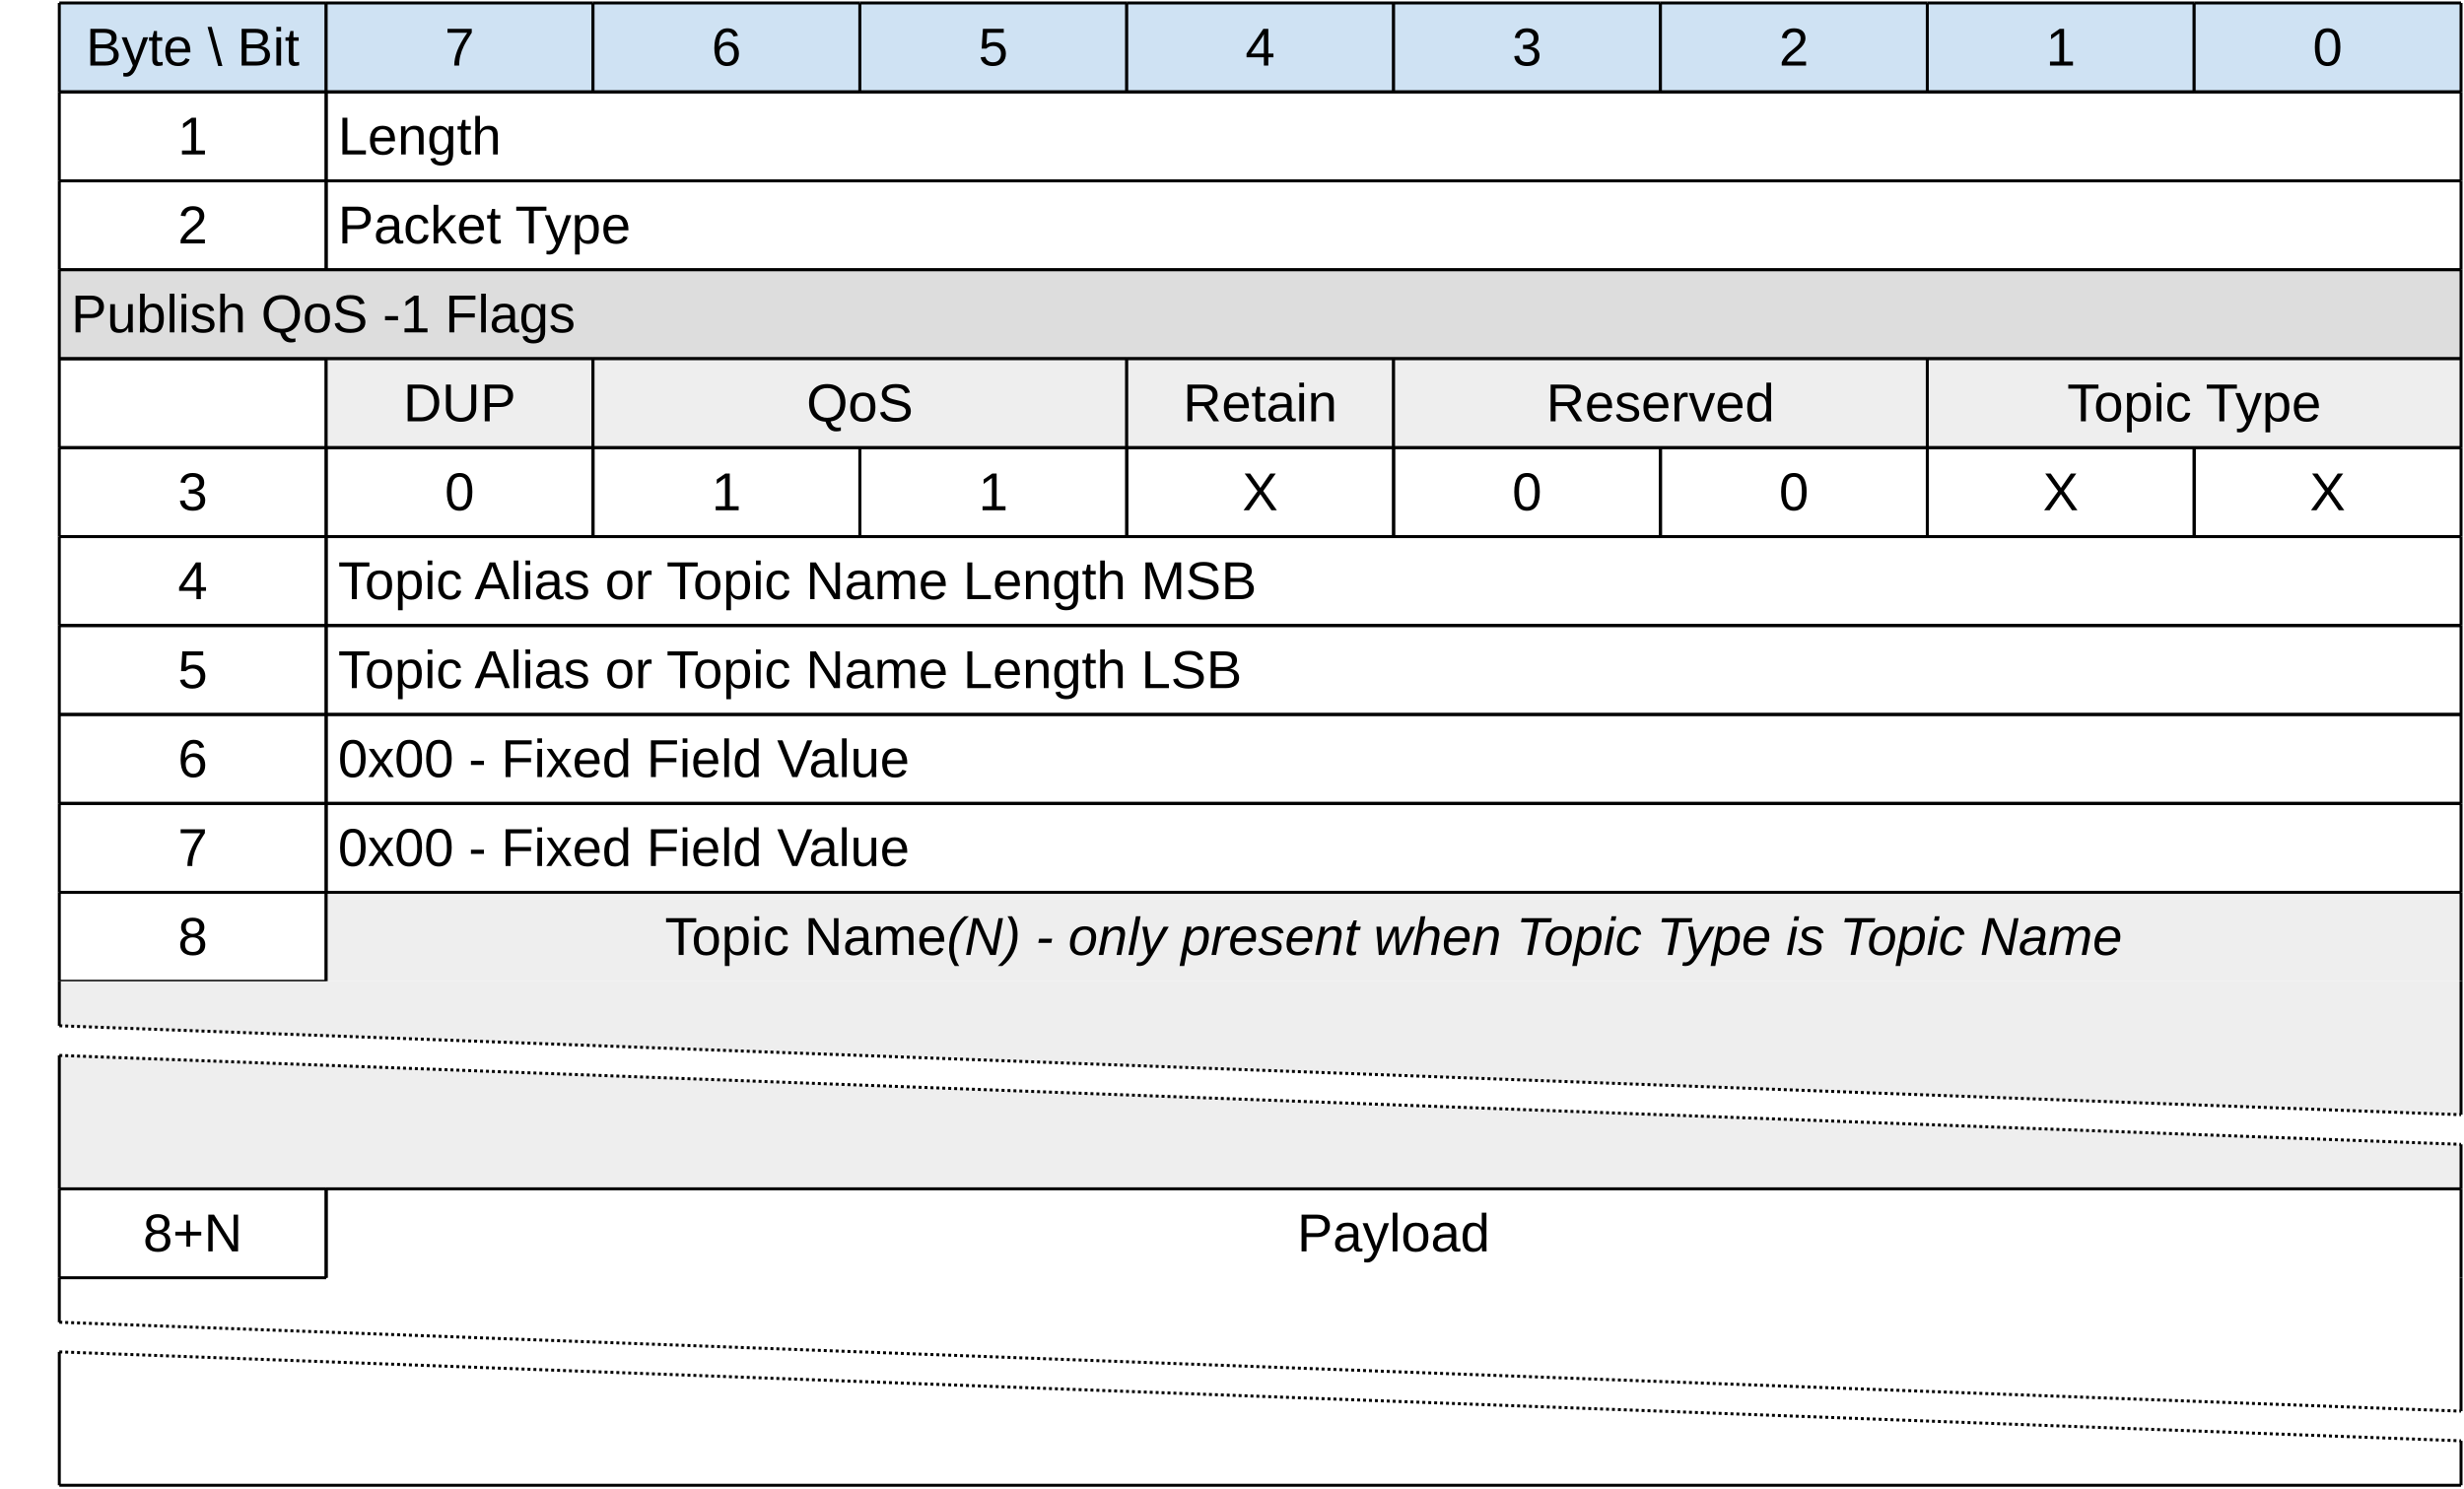
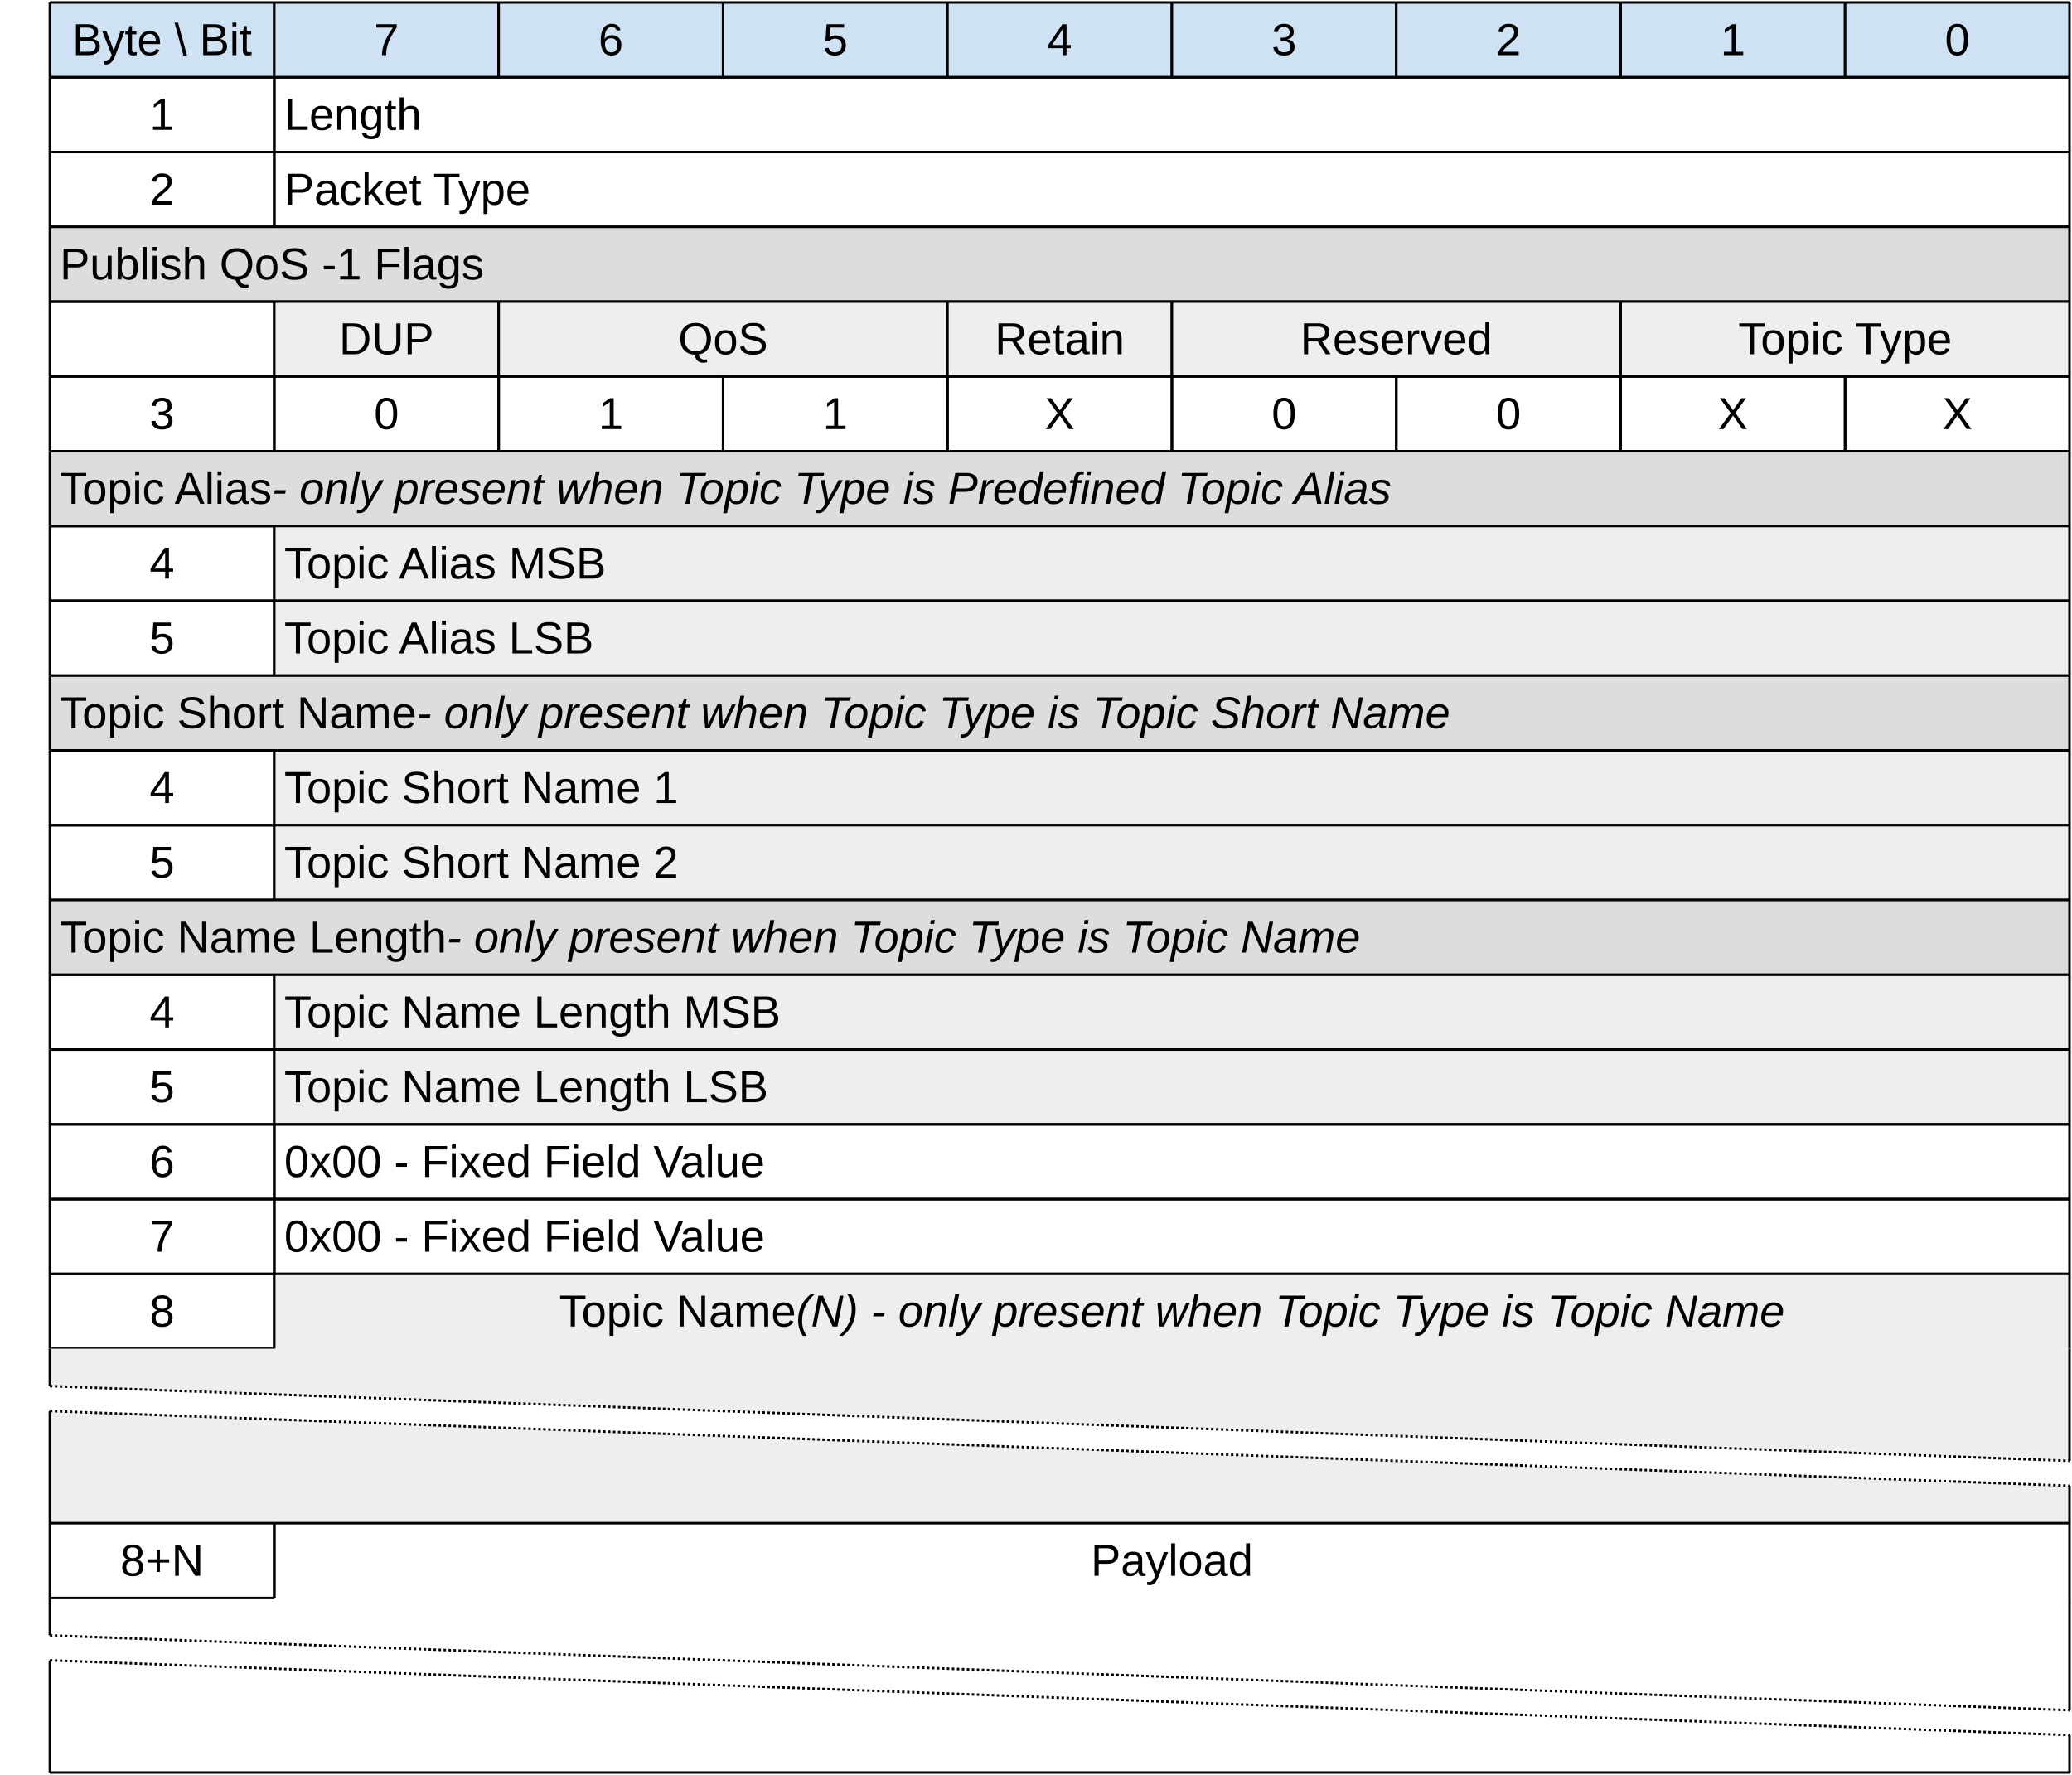
- <svg xmlns="http://www.w3.org/2000/svg" version="1.0" width="831" height="502" viewBox="0 0 831 502">
+ <svg xmlns="http://www.w3.org/2000/svg" version="1.0" width="831" height="712" viewBox="0 0 831 712">
  <rect x="20" y="1" height="30" width="90" fill="#cfe2f3" />
  <line x1="20" y1="1" x2="110" y2="1" stroke="#000000" stroke-width="1" />
  <line x1="20" y1="31" x2="110" y2="31" stroke="#000000" stroke-width="1" />
  <line x1="110" y1="1" x2="110" y2="31" stroke="#000000" stroke-width="1" />
  <line x1="20" y1="1" x2="20" y2="31" stroke="#000000" stroke-width="1" />
  <text font-size="18" font-family="Arial" x="65" y="17" text-anchor="middle" dominant-baseline="middle">Byte \ Bit</text>
  <rect x="110" y="1" height="30" width="90" fill="#cfe2f3" />
  <line x1="110" y1="1" x2="200" y2="1" stroke="#000000" stroke-width="1" />
  <line x1="110" y1="31" x2="200" y2="31" stroke="#000000" stroke-width="1" />
  <line x1="200" y1="1" x2="200" y2="31" stroke="#000000" stroke-width="1" />
  <line x1="110" y1="1" x2="110" y2="31" stroke="#000000" stroke-width="1" />
  <text font-size="18" font-family="Arial" x="155" y="17" text-anchor="middle" dominant-baseline="middle">7</text>
  <rect x="200" y="1" height="30" width="90" fill="#cfe2f3" />
  <line x1="200" y1="1" x2="290" y2="1" stroke="#000000" stroke-width="1" />
  <line x1="200" y1="31" x2="290" y2="31" stroke="#000000" stroke-width="1" />
  <line x1="290" y1="1" x2="290" y2="31" stroke="#000000" stroke-width="1" />
  <line x1="200" y1="1" x2="200" y2="31" stroke="#000000" stroke-width="1" />
  <text font-size="18" font-family="Arial" x="245" y="17" text-anchor="middle" dominant-baseline="middle">6</text>
  <rect x="290" y="1" height="30" width="90" fill="#cfe2f3" />
  <line x1="290" y1="1" x2="380" y2="1" stroke="#000000" stroke-width="1" />
  <line x1="290" y1="31" x2="380" y2="31" stroke="#000000" stroke-width="1" />
  <line x1="380" y1="1" x2="380" y2="31" stroke="#000000" stroke-width="1" />
  <line x1="290" y1="1" x2="290" y2="31" stroke="#000000" stroke-width="1" />
  <text font-size="18" font-family="Arial" x="335" y="17" text-anchor="middle" dominant-baseline="middle">5</text>
  <rect x="380" y="1" height="30" width="90" fill="#cfe2f3" />
  <line x1="380" y1="1" x2="470" y2="1" stroke="#000000" stroke-width="1" />
  <line x1="380" y1="31" x2="470" y2="31" stroke="#000000" stroke-width="1" />
  <line x1="470" y1="1" x2="470" y2="31" stroke="#000000" stroke-width="1" />
  <line x1="380" y1="1" x2="380" y2="31" stroke="#000000" stroke-width="1" />
  <text font-size="18" font-family="Arial" x="425" y="17" text-anchor="middle" dominant-baseline="middle">4</text>
  <rect x="470" y="1" height="30" width="90" fill="#cfe2f3" />
  <line x1="470" y1="1" x2="560" y2="1" stroke="#000000" stroke-width="1" />
  <line x1="470" y1="31" x2="560" y2="31" stroke="#000000" stroke-width="1" />
  <line x1="560" y1="1" x2="560" y2="31" stroke="#000000" stroke-width="1" />
  <line x1="470" y1="1" x2="470" y2="31" stroke="#000000" stroke-width="1" />
  <text font-size="18" font-family="Arial" x="515" y="17" text-anchor="middle" dominant-baseline="middle">3</text>
  <rect x="560" y="1" height="30" width="90" fill="#cfe2f3" />
  <line x1="560" y1="1" x2="650" y2="1" stroke="#000000" stroke-width="1" />
  <line x1="560" y1="31" x2="650" y2="31" stroke="#000000" stroke-width="1" />
  <line x1="650" y1="1" x2="650" y2="31" stroke="#000000" stroke-width="1" />
  <line x1="560" y1="1" x2="560" y2="31" stroke="#000000" stroke-width="1" />
  <text font-size="18" font-family="Arial" x="605" y="17" text-anchor="middle" dominant-baseline="middle">2</text>
  <rect x="650" y="1" height="30" width="90" fill="#cfe2f3" />
  <line x1="650" y1="1" x2="740" y2="1" stroke="#000000" stroke-width="1" />
  <line x1="650" y1="31" x2="740" y2="31" stroke="#000000" stroke-width="1" />
  <line x1="740" y1="1" x2="740" y2="31" stroke="#000000" stroke-width="1" />
  <line x1="650" y1="1" x2="650" y2="31" stroke="#000000" stroke-width="1" />
  <text font-size="18" font-family="Arial" x="695" y="17" text-anchor="middle" dominant-baseline="middle">1</text>
  <rect x="740" y="1" height="30" width="90" fill="#cfe2f3" />
  <line x1="740" y1="1" x2="830" y2="1" stroke="#000000" stroke-width="1" />
  <line x1="740" y1="31" x2="830" y2="31" stroke="#000000" stroke-width="1" />
  <line x1="830" y1="1" x2="830" y2="31" stroke="#000000" stroke-width="1" />
  <line x1="740" y1="1" x2="740" y2="31" stroke="#000000" stroke-width="1" />
  <text font-size="18" font-family="Arial" x="785" y="17" text-anchor="middle" dominant-baseline="middle">0</text>
  <text font-size="18" font-family="Arial" x="15" y="16" text-anchor="end"> </text>
  <text font-size="18" font-family="Arial" x="15" y="46" text-anchor="end"> </text>
  <line x1="20" y1="31" x2="110" y2="31" stroke="#000000" stroke-width="1" />
  <line x1="20" y1="61" x2="110" y2="61" stroke="#000000" stroke-width="1" />
  <line x1="110" y1="31" x2="110" y2="61" stroke="#000000" stroke-width="1" />
  <line x1="20" y1="31" x2="20" y2="61" stroke="#000000" stroke-width="1" />
  <text font-size="18" font-family="Arial" x="65" y="47" text-anchor="middle" dominant-baseline="middle">1</text>
  <line x1="110" y1="31" x2="830" y2="31" stroke="#000000" stroke-width="1" />
  <line x1="110" y1="61" x2="830" y2="61" stroke="#000000" stroke-width="1" />
  <line x1="830" y1="31" x2="830" y2="61" stroke="#000000" stroke-width="1" />
  <line x1="110" y1="31" x2="110" y2="61" stroke="#000000" stroke-width="1" />
  <text font-size="18" font-family="Arial" x="114" y="47" text-anchor="start" dominant-baseline="middle">Length</text>
  <text font-size="18" font-family="Arial" x="15" y="76" text-anchor="end"> </text>
  <line x1="20" y1="61" x2="110" y2="61" stroke="#000000" stroke-width="1" />
  <line x1="20" y1="91" x2="110" y2="91" stroke="#000000" stroke-width="1" />
  <line x1="110" y1="61" x2="110" y2="91" stroke="#000000" stroke-width="1" />
  <line x1="20" y1="61" x2="20" y2="91" stroke="#000000" stroke-width="1" />
  <text font-size="18" font-family="Arial" x="65" y="77" text-anchor="middle" dominant-baseline="middle">2</text>
  <line x1="110" y1="61" x2="830" y2="61" stroke="#000000" stroke-width="1" />
  <line x1="110" y1="91" x2="830" y2="91" stroke="#000000" stroke-width="1" />
  <line x1="830" y1="61" x2="830" y2="91" stroke="#000000" stroke-width="1" />
  <line x1="110" y1="61" x2="110" y2="91" stroke="#000000" stroke-width="1" />
  <text font-size="18" font-family="Arial" x="114" y="77" text-anchor="start" dominant-baseline="middle">Packet Type</text>
  <text font-size="18" font-family="Arial" x="15" y="106" text-anchor="end"> </text>
  <rect x="20" y="91" height="30" width="810" fill="#dddddd" />
  <line x1="20" y1="91" x2="830" y2="91" stroke="#000000" stroke-width="1" />
  <line x1="20" y1="121" x2="830" y2="121" stroke="#000000" stroke-width="1" />
  <line x1="830" y1="91" x2="830" y2="121" stroke="#000000" stroke-width="1" />
  <line x1="20" y1="91" x2="20" y2="121" stroke="#000000" stroke-width="1" />
  <text font-size="18" font-family="Arial" x="24" y="107" text-anchor="start" dominant-baseline="middle">Publish QoS -1 Flags</text>
  <text font-size="18" font-family="Arial" x="15" y="136" text-anchor="end"> </text>
  <line x1="20" y1="121" x2="110" y2="121" stroke="#000000" stroke-width="1" />
  <line x1="20" y1="151" x2="110" y2="151" stroke="#000000" stroke-width="1" />
  <line x1="110" y1="121" x2="110" y2="151" stroke="#000000" stroke-width="1" />
  <line x1="20" y1="121" x2="20" y2="151" stroke="#000000" stroke-width="1" />
  <rect x="110" y="121" height="30" width="90" fill="#eeeeee" />
  <line x1="110" y1="121" x2="200" y2="121" stroke="#000000" stroke-width="1" />
  <line x1="110" y1="151" x2="200" y2="151" stroke="#000000" stroke-width="1" />
  <line x1="200" y1="121" x2="200" y2="151" stroke="#000000" stroke-width="1" />
  <line x1="110" y1="121" x2="110" y2="151" stroke="#000000" stroke-width="1" />
  <text font-size="18" font-family="Arial" x="155" y="137" text-anchor="middle" dominant-baseline="middle">DUP</text>
  <rect x="200" y="121" height="30" width="180" fill="#eeeeee" />
  <line x1="200" y1="121" x2="380" y2="121" stroke="#000000" stroke-width="1" />
  <line x1="200" y1="151" x2="380" y2="151" stroke="#000000" stroke-width="1" />
  <line x1="380" y1="121" x2="380" y2="151" stroke="#000000" stroke-width="1" />
  <line x1="200" y1="121" x2="200" y2="151" stroke="#000000" stroke-width="1" />
  <text font-size="18" font-family="Arial" x="290" y="137" text-anchor="middle" dominant-baseline="middle">QoS</text>
  <rect x="380" y="121" height="30" width="90" fill="#eeeeee" />
  <line x1="380" y1="121" x2="470" y2="121" stroke="#000000" stroke-width="1" />
  <line x1="380" y1="151" x2="470" y2="151" stroke="#000000" stroke-width="1" />
  <line x1="470" y1="121" x2="470" y2="151" stroke="#000000" stroke-width="1" />
  <line x1="380" y1="121" x2="380" y2="151" stroke="#000000" stroke-width="1" />
  <text font-size="18" font-family="Arial" x="425" y="137" text-anchor="middle" dominant-baseline="middle">Retain</text>
  <rect x="470" y="121" height="30" width="180" fill="#eeeeee" />
  <line x1="470" y1="121" x2="650" y2="121" stroke="#000000" stroke-width="1" />
  <line x1="470" y1="151" x2="650" y2="151" stroke="#000000" stroke-width="1" />
  <line x1="650" y1="121" x2="650" y2="151" stroke="#000000" stroke-width="1" />
  <line x1="470" y1="121" x2="470" y2="151" stroke="#000000" stroke-width="1" />
  <text font-size="18" font-family="Arial" x="560" y="137" text-anchor="middle" dominant-baseline="middle">Reserved</text>
  <rect x="650" y="121" height="30" width="180" fill="#eeeeee" />
  <line x1="650" y1="121" x2="830" y2="121" stroke="#000000" stroke-width="1" />
  <line x1="650" y1="151" x2="830" y2="151" stroke="#000000" stroke-width="1" />
  <line x1="830" y1="121" x2="830" y2="151" stroke="#000000" stroke-width="1" />
  <line x1="650" y1="121" x2="650" y2="151" stroke="#000000" stroke-width="1" />
  <text font-size="18" font-family="Arial" x="740" y="137" text-anchor="middle" dominant-baseline="middle">Topic Type</text>
  <text font-size="18" font-family="Arial" x="15" y="166" text-anchor="end"> </text>
  <line x1="20" y1="151" x2="110" y2="151" stroke="#000000" stroke-width="1" />
  <line x1="20" y1="181" x2="110" y2="181" stroke="#000000" stroke-width="1" />
  <line x1="110" y1="151" x2="110" y2="181" stroke="#000000" stroke-width="1" />
  <line x1="20" y1="151" x2="20" y2="181" stroke="#000000" stroke-width="1" />
  <text font-size="18" font-family="Arial" x="65" y="167" text-anchor="middle" dominant-baseline="middle">3</text>
  <line x1="110" y1="151" x2="200" y2="151" stroke="#000000" stroke-width="1" />
  <line x1="110" y1="181" x2="200" y2="181" stroke="#000000" stroke-width="1" />
  <line x1="200" y1="151" x2="200" y2="181" stroke="#000000" stroke-width="1" />
  <line x1="110" y1="151" x2="110" y2="181" stroke="#000000" stroke-width="1" />
  <text font-size="18" font-family="Arial" x="155" y="167" text-anchor="middle" dominant-baseline="middle">0</text>
  <line x1="200" y1="151" x2="290" y2="151" stroke="#000000" stroke-width="1" />
  <line x1="200" y1="181" x2="290" y2="181" stroke="#000000" stroke-width="1" />
  <line x1="290" y1="151" x2="290" y2="181" stroke="#000000" stroke-width="1" />
  <line x1="200" y1="151" x2="200" y2="181" stroke="#000000" stroke-width="1" />
  <text font-size="18" font-family="Arial" x="245" y="167" text-anchor="middle" dominant-baseline="middle">1</text>
  <line x1="290" y1="151" x2="380" y2="151" stroke="#000000" stroke-width="1" />
  <line x1="290" y1="181" x2="380" y2="181" stroke="#000000" stroke-width="1" />
  <line x1="380" y1="151" x2="380" y2="181" stroke="#000000" stroke-width="1" />
  <line x1="290" y1="151" x2="290" y2="181" stroke="#000000" stroke-width="1" />
  <text font-size="18" font-family="Arial" x="335" y="167" text-anchor="middle" dominant-baseline="middle">1</text>
  <line x1="380" y1="151" x2="470" y2="151" stroke="#000000" stroke-width="1" />
  <line x1="380" y1="181" x2="470" y2="181" stroke="#000000" stroke-width="1" />
  <line x1="470" y1="151" x2="470" y2="181" stroke="#000000" stroke-width="1" />
  <line x1="380" y1="151" x2="380" y2="181" stroke="#000000" stroke-width="1" />
  <text font-size="18" font-family="Arial" x="425" y="167" text-anchor="middle" dominant-baseline="middle">X</text>
  <line x1="470" y1="151" x2="560" y2="151" stroke="#000000" stroke-width="1" />
  <line x1="470" y1="181" x2="560" y2="181" stroke="#000000" stroke-width="1" />
  <line x1="560" y1="151" x2="560" y2="181" stroke="#000000" stroke-width="1" />
  <line x1="470" y1="151" x2="470" y2="181" stroke="#000000" stroke-width="1" />
  <text font-size="18" font-family="Arial" x="515" y="167" text-anchor="middle" dominant-baseline="middle">0</text>
  <line x1="560" y1="151" x2="650" y2="151" stroke="#000000" stroke-width="1" />
  <line x1="560" y1="181" x2="650" y2="181" stroke="#000000" stroke-width="1" />
  <line x1="650" y1="151" x2="650" y2="181" stroke="#000000" stroke-width="1" />
  <line x1="560" y1="151" x2="560" y2="181" stroke="#000000" stroke-width="1" />
  <text font-size="18" font-family="Arial" x="605" y="167" text-anchor="middle" dominant-baseline="middle">0</text>
  <line x1="650" y1="151" x2="740" y2="151" stroke="#000000" stroke-width="1" />
  <line x1="650" y1="181" x2="740" y2="181" stroke="#000000" stroke-width="1" />
  <line x1="740" y1="151" x2="740" y2="181" stroke="#000000" stroke-width="1" />
  <line x1="650" y1="151" x2="650" y2="181" stroke="#000000" stroke-width="1" />
  <text font-size="18" font-family="Arial" x="695" y="167" text-anchor="middle" dominant-baseline="middle">X</text>
  <line x1="740" y1="151" x2="830" y2="151" stroke="#000000" stroke-width="1" />
  <line x1="740" y1="181" x2="830" y2="181" stroke="#000000" stroke-width="1" />
  <line x1="830" y1="151" x2="830" y2="181" stroke="#000000" stroke-width="1" />
  <line x1="740" y1="151" x2="740" y2="181" stroke="#000000" stroke-width="1" />
  <text font-size="18" font-family="Arial" x="785" y="167" text-anchor="middle" dominant-baseline="middle">X</text>
  <text font-size="18" font-family="Arial" x="15" y="196" text-anchor="end"> </text>
-   <line x1="20" y1="181" x2="110" y2="181" stroke="#000000" stroke-width="1" />
-   <line x1="20" y1="211" x2="110" y2="211" stroke="#000000" stroke-width="1" />
-   <line x1="110" y1="181" x2="110" y2="211" stroke="#000000" stroke-width="1" />
+   <rect x="20" y="181" height="30" width="810" fill="#dddddd" />
+   <line x1="20" y1="181" x2="830" y2="181" stroke="#000000" stroke-width="1" />
+   <line x1="20" y1="211" x2="830" y2="211" stroke="#000000" stroke-width="1" />
+   <line x1="830" y1="181" x2="830" y2="211" stroke="#000000" stroke-width="1" />
  <line x1="20" y1="181" x2="20" y2="211" stroke="#000000" stroke-width="1" />
-   <text font-size="18" font-family="Arial" x="65" y="197" text-anchor="middle" dominant-baseline="middle">4</text>
-   <line x1="110" y1="181" x2="830" y2="181" stroke="#000000" stroke-width="1" />
-   <line x1="110" y1="211" x2="830" y2="211" stroke="#000000" stroke-width="1" />
-   <line x1="830" y1="181" x2="830" y2="211" stroke="#000000" stroke-width="1" />
-   <line x1="110" y1="181" x2="110" y2="211" stroke="#000000" stroke-width="1" />
-   <text font-size="18" font-family="Arial" x="114" y="197" text-anchor="start" dominant-baseline="middle">Topic Alias or Topic Name Length MSB</text>
+   <text font-size="18" font-family="Arial" x="24" y="197" text-anchor="start" dominant-baseline="middle">Topic Alias<tspan font-style="italic" font-size="18" font-family="Arial" dominant-baseline="middle"> - only present when Topic Type is Predefined Topic Alias</tspan>
+   </text>
  <text font-size="18" font-family="Arial" x="15" y="226" text-anchor="end"> </text>
  <line x1="20" y1="211" x2="110" y2="211" stroke="#000000" stroke-width="1" />
  <line x1="20" y1="241" x2="110" y2="241" stroke="#000000" stroke-width="1" />
  <line x1="110" y1="211" x2="110" y2="241" stroke="#000000" stroke-width="1" />
  <line x1="20" y1="211" x2="20" y2="241" stroke="#000000" stroke-width="1" />
-   <text font-size="18" font-family="Arial" x="65" y="227" text-anchor="middle" dominant-baseline="middle">5</text>
+   <text font-size="18" font-family="Arial" x="65" y="227" text-anchor="middle" dominant-baseline="middle">4</text>
+   <rect x="110" y="211" height="30" width="720" fill="#eeeeee" />
  <line x1="110" y1="211" x2="830" y2="211" stroke="#000000" stroke-width="1" />
  <line x1="110" y1="241" x2="830" y2="241" stroke="#000000" stroke-width="1" />
  <line x1="830" y1="211" x2="830" y2="241" stroke="#000000" stroke-width="1" />
  <line x1="110" y1="211" x2="110" y2="241" stroke="#000000" stroke-width="1" />
-   <text font-size="18" font-family="Arial" x="114" y="227" text-anchor="start" dominant-baseline="middle">Topic Alias or Topic Name Length LSB</text>
+   <text font-size="18" font-family="Arial" x="114" y="227" text-anchor="start" dominant-baseline="middle">Topic Alias MSB</text>
  <text font-size="18" font-family="Arial" x="15" y="256" text-anchor="end"> </text>
  <line x1="20" y1="241" x2="110" y2="241" stroke="#000000" stroke-width="1" />
  <line x1="20" y1="271" x2="110" y2="271" stroke="#000000" stroke-width="1" />
  <line x1="110" y1="241" x2="110" y2="271" stroke="#000000" stroke-width="1" />
  <line x1="20" y1="241" x2="20" y2="271" stroke="#000000" stroke-width="1" />
-   <text font-size="18" font-family="Arial" x="65" y="257" text-anchor="middle" dominant-baseline="middle">6</text>
+   <text font-size="18" font-family="Arial" x="65" y="257" text-anchor="middle" dominant-baseline="middle">5</text>
+   <rect x="110" y="241" height="30" width="720" fill="#eeeeee" />
  <line x1="110" y1="241" x2="830" y2="241" stroke="#000000" stroke-width="1" />
  <line x1="110" y1="271" x2="830" y2="271" stroke="#000000" stroke-width="1" />
  <line x1="830" y1="241" x2="830" y2="271" stroke="#000000" stroke-width="1" />
  <line x1="110" y1="241" x2="110" y2="271" stroke="#000000" stroke-width="1" />
-   <text font-size="18" font-family="Arial" x="114" y="257" text-anchor="start" dominant-baseline="middle">0x00 - Fixed Field Value</text>
+   <text font-size="18" font-family="Arial" x="114" y="257" text-anchor="start" dominant-baseline="middle">Topic Alias LSB</text>
  <text font-size="18" font-family="Arial" x="15" y="286" text-anchor="end"> </text>
-   <line x1="20" y1="271" x2="110" y2="271" stroke="#000000" stroke-width="1" />
-   <line x1="20" y1="301" x2="110" y2="301" stroke="#000000" stroke-width="1" />
-   <line x1="110" y1="271" x2="110" y2="301" stroke="#000000" stroke-width="1" />
+   <rect x="20" y="271" height="30" width="810" fill="#dddddd" />
+   <line x1="20" y1="271" x2="830" y2="271" stroke="#000000" stroke-width="1" />
+   <line x1="20" y1="301" x2="830" y2="301" stroke="#000000" stroke-width="1" />
+   <line x1="830" y1="271" x2="830" y2="301" stroke="#000000" stroke-width="1" />
  <line x1="20" y1="271" x2="20" y2="301" stroke="#000000" stroke-width="1" />
-   <text font-size="18" font-family="Arial" x="65" y="287" text-anchor="middle" dominant-baseline="middle">7</text>
-   <line x1="110" y1="271" x2="830" y2="271" stroke="#000000" stroke-width="1" />
-   <line x1="110" y1="301" x2="830" y2="301" stroke="#000000" stroke-width="1" />
-   <line x1="830" y1="271" x2="830" y2="301" stroke="#000000" stroke-width="1" />
-   <line x1="110" y1="271" x2="110" y2="301" stroke="#000000" stroke-width="1" />
-   <text font-size="18" font-family="Arial" x="114" y="287" text-anchor="start" dominant-baseline="middle">0x00 - Fixed Field Value</text>
+   <text font-size="18" font-family="Arial" x="24" y="287" text-anchor="start" dominant-baseline="middle">Topic Short Name<tspan font-style="italic" font-size="18" font-family="Arial" dominant-baseline="middle"> - only present when Topic Type is Topic Short Name</tspan>
+   </text>
  <text font-size="18" font-family="Arial" x="15" y="316" text-anchor="end"> </text>
  <line x1="20" y1="301" x2="110" y2="301" stroke="#000000" stroke-width="1" />
  <line x1="20" y1="331" x2="110" y2="331" stroke="#000000" stroke-width="1" />
  <line x1="110" y1="301" x2="110" y2="331" stroke="#000000" stroke-width="1" />
  <line x1="20" y1="301" x2="20" y2="331" stroke="#000000" stroke-width="1" />
-   <text font-size="18" font-family="Arial" x="65" y="317" text-anchor="middle" dominant-baseline="middle">8</text>
+   <text font-size="18" font-family="Arial" x="65" y="317" text-anchor="middle" dominant-baseline="middle">4</text>
  <rect x="110" y="301" height="30" width="720" fill="#eeeeee" />
  <line x1="110" y1="301" x2="830" y2="301" stroke="#000000" stroke-width="1" />
+   <line x1="110" y1="331" x2="830" y2="331" stroke="#000000" stroke-width="1" />
  <line x1="830" y1="301" x2="830" y2="331" stroke="#000000" stroke-width="1" />
  <line x1="110" y1="301" x2="110" y2="331" stroke="#000000" stroke-width="1" />
-   <text font-size="18" font-family="Arial" x="470" y="317" text-anchor="middle" dominant-baseline="middle">Topic Name<tspan font-style="italic" font-size="18" font-family="Arial" dominant-baseline="middle"> (N) - only present when Topic Type is Topic Name</tspan>
+   <text font-size="18" font-family="Arial" x="114" y="317" text-anchor="start" dominant-baseline="middle">Topic Short Name 1</text>
+   <text font-size="18" font-family="Arial" x="15" y="346" text-anchor="end"> </text>
+   <line x1="20" y1="331" x2="110" y2="331" stroke="#000000" stroke-width="1" />
+   <line x1="20" y1="361" x2="110" y2="361" stroke="#000000" stroke-width="1" />
+   <line x1="110" y1="331" x2="110" y2="361" stroke="#000000" stroke-width="1" />
+   <line x1="20" y1="331" x2="20" y2="361" stroke="#000000" stroke-width="1" />
+   <text font-size="18" font-family="Arial" x="65" y="347" text-anchor="middle" dominant-baseline="middle">5</text>
+   <rect x="110" y="331" height="30" width="720" fill="#eeeeee" />
+   <line x1="110" y1="331" x2="830" y2="331" stroke="#000000" stroke-width="1" />
+   <line x1="110" y1="361" x2="830" y2="361" stroke="#000000" stroke-width="1" />
+   <line x1="830" y1="331" x2="830" y2="361" stroke="#000000" stroke-width="1" />
+   <line x1="110" y1="331" x2="110" y2="361" stroke="#000000" stroke-width="1" />
+   <text font-size="18" font-family="Arial" x="114" y="347" text-anchor="start" dominant-baseline="middle">Topic Short Name 2</text>
+   <text font-size="18" font-family="Arial" x="15" y="376" text-anchor="end"> </text>
+   <rect x="20" y="361" height="30" width="810" fill="#dddddd" />
+   <line x1="20" y1="361" x2="830" y2="361" stroke="#000000" stroke-width="1" />
+   <line x1="20" y1="391" x2="830" y2="391" stroke="#000000" stroke-width="1" />
+   <line x1="830" y1="361" x2="830" y2="391" stroke="#000000" stroke-width="1" />
+   <line x1="20" y1="361" x2="20" y2="391" stroke="#000000" stroke-width="1" />
+   <text font-size="18" font-family="Arial" x="24" y="377" text-anchor="start" dominant-baseline="middle">Topic Name Length<tspan font-style="italic" font-size="18" font-family="Arial" dominant-baseline="middle"> - only present when Topic Type is Topic Name</tspan>
  </text>
-   <text font-size="18" font-family="Arial" x="15" y="346" text-anchor="end"> </text>
-   <polygon points=" 20,331 830,331 830,376 20,346" fill="#eeeeee" />
-   <line x1="20" y1="331" x2="20" y2="346" stroke="#000000" stroke-width="1" />
-   <line x1="830" y1="331" x2="830" y2="376" stroke="#000000" stroke-width="1" />
-   <line stroke-dasharray="1,1" x1="20" y1="346" x2="830" y2="376" stroke="#000000" stroke-width="1" />
-   <polygon points=" 20,356 830,386 830,401 20,401" fill="#eeeeee" />
-   <line x1="20" y1="356" x2="20" y2="401" stroke="#000000" stroke-width="1" />
-   <line x1="830" y1="386" x2="830" y2="401" stroke="#000000" stroke-width="1" />
-   <line stroke-dasharray="1,1" x1="20" y1="356" x2="830" y2="386" stroke="#000000" stroke-width="1" />
-   <text font-size="18" font-family="Arial" x="15" y="416" text-anchor="end"> </text>
-   <line x1="20" y1="401" x2="110" y2="401" stroke="#000000" stroke-width="1" />
-   <line x1="20" y1="431" x2="110" y2="431" stroke="#000000" stroke-width="1" />
-   <line x1="110" y1="401" x2="110" y2="431" stroke="#000000" stroke-width="1" />
-   <line x1="20" y1="401" x2="20" y2="431" stroke="#000000" stroke-width="1" />
-   <text font-size="18" font-family="Arial" x="65" y="417" text-anchor="middle" dominant-baseline="middle">8+N</text>
-   <line x1="110" y1="401" x2="830" y2="401" stroke="#000000" stroke-width="1" />
-   <line x1="830" y1="401" x2="830" y2="431" stroke="#000000" stroke-width="1" />
-   <line x1="110" y1="401" x2="110" y2="431" stroke="#000000" stroke-width="1" />
-   <text font-size="18" font-family="Arial" x="470" y="417" text-anchor="middle" dominant-baseline="middle">Payload</text>
-   <text font-size="18" font-family="Arial" x="15" y="416" text-anchor="end"> </text>
-   <text font-size="18" font-family="Arial" x="15" y="446" text-anchor="end"> </text>
-   <line x1="20" y1="431" x2="20" y2="446" stroke="#000000" stroke-width="1" />
-   <line x1="830" y1="431" x2="830" y2="476" stroke="#000000" stroke-width="1" />
-   <line stroke-dasharray="1,1" x1="20" y1="446" x2="830" y2="476" stroke="#000000" stroke-width="1" />
-   <line x1="20" y1="456" x2="20" y2="501" stroke="#000000" stroke-width="1" />
-   <line x1="830" y1="486" x2="830" y2="501" stroke="#000000" stroke-width="1" />
-   <line stroke-dasharray="1,1" x1="20" y1="456" x2="830" y2="486" stroke="#000000" stroke-width="1" />
-   <text font-size="18" font-family="Arial" x="15" y="516" text-anchor="end"> </text>
-   <line x1="20" y1="501" x2="830" y2="501" stroke="#000000" stroke-width="1" />
+   <text font-size="18" font-family="Arial" x="15" y="406" text-anchor="end"> </text>
+   <line x1="20" y1="391" x2="110" y2="391" stroke="#000000" stroke-width="1" />
+   <line x1="20" y1="421" x2="110" y2="421" stroke="#000000" stroke-width="1" />
+   <line x1="110" y1="391" x2="110" y2="421" stroke="#000000" stroke-width="1" />
+   <line x1="20" y1="391" x2="20" y2="421" stroke="#000000" stroke-width="1" />
+   <text font-size="18" font-family="Arial" x="65" y="407" text-anchor="middle" dominant-baseline="middle">4</text>
+   <rect x="110" y="391" height="30" width="720" fill="#eeeeee" />
+   <line x1="110" y1="391" x2="830" y2="391" stroke="#000000" stroke-width="1" />
+   <line x1="110" y1="421" x2="830" y2="421" stroke="#000000" stroke-width="1" />
+   <line x1="830" y1="391" x2="830" y2="421" stroke="#000000" stroke-width="1" />
+   <line x1="110" y1="391" x2="110" y2="421" stroke="#000000" stroke-width="1" />
+   <text font-size="18" font-family="Arial" x="114" y="407" text-anchor="start" dominant-baseline="middle">Topic Name Length MSB</text>
+   <text font-size="18" font-family="Arial" x="15" y="436" text-anchor="end"> </text>
+   <line x1="20" y1="421" x2="110" y2="421" stroke="#000000" stroke-width="1" />
+   <line x1="20" y1="451" x2="110" y2="451" stroke="#000000" stroke-width="1" />
+   <line x1="110" y1="421" x2="110" y2="451" stroke="#000000" stroke-width="1" />
+   <line x1="20" y1="421" x2="20" y2="451" stroke="#000000" stroke-width="1" />
+   <text font-size="18" font-family="Arial" x="65" y="437" text-anchor="middle" dominant-baseline="middle">5</text>
+   <rect x="110" y="421" height="30" width="720" fill="#eeeeee" />
+   <line x1="110" y1="421" x2="830" y2="421" stroke="#000000" stroke-width="1" />
+   <line x1="110" y1="451" x2="830" y2="451" stroke="#000000" stroke-width="1" />
+   <line x1="830" y1="421" x2="830" y2="451" stroke="#000000" stroke-width="1" />
+   <line x1="110" y1="421" x2="110" y2="451" stroke="#000000" stroke-width="1" />
+   <text font-size="18" font-family="Arial" x="114" y="437" text-anchor="start" dominant-baseline="middle">Topic Name Length LSB</text>
+   <text font-size="18" font-family="Arial" x="15" y="466" text-anchor="end"> </text>
+   <line x1="20" y1="451" x2="110" y2="451" stroke="#000000" stroke-width="1" />
+   <line x1="20" y1="481" x2="110" y2="481" stroke="#000000" stroke-width="1" />
+   <line x1="110" y1="451" x2="110" y2="481" stroke="#000000" stroke-width="1" />
+   <line x1="20" y1="451" x2="20" y2="481" stroke="#000000" stroke-width="1" />
+   <text font-size="18" font-family="Arial" x="65" y="467" text-anchor="middle" dominant-baseline="middle">6</text>
+   <line x1="110" y1="451" x2="830" y2="451" stroke="#000000" stroke-width="1" />
+   <line x1="110" y1="481" x2="830" y2="481" stroke="#000000" stroke-width="1" />
+   <line x1="830" y1="451" x2="830" y2="481" stroke="#000000" stroke-width="1" />
+   <line x1="110" y1="451" x2="110" y2="481" stroke="#000000" stroke-width="1" />
+   <text font-size="18" font-family="Arial" x="114" y="467" text-anchor="start" dominant-baseline="middle">0x00 - Fixed Field Value</text>
+   <text font-size="18" font-family="Arial" x="15" y="496" text-anchor="end"> </text>
+   <line x1="20" y1="481" x2="110" y2="481" stroke="#000000" stroke-width="1" />
+   <line x1="20" y1="511" x2="110" y2="511" stroke="#000000" stroke-width="1" />
+   <line x1="110" y1="481" x2="110" y2="511" stroke="#000000" stroke-width="1" />
+   <line x1="20" y1="481" x2="20" y2="511" stroke="#000000" stroke-width="1" />
+   <text font-size="18" font-family="Arial" x="65" y="497" text-anchor="middle" dominant-baseline="middle">7</text>
+   <line x1="110" y1="481" x2="830" y2="481" stroke="#000000" stroke-width="1" />
+   <line x1="110" y1="511" x2="830" y2="511" stroke="#000000" stroke-width="1" />
+   <line x1="830" y1="481" x2="830" y2="511" stroke="#000000" stroke-width="1" />
+   <line x1="110" y1="481" x2="110" y2="511" stroke="#000000" stroke-width="1" />
+   <text font-size="18" font-family="Arial" x="114" y="497" text-anchor="start" dominant-baseline="middle">0x00 - Fixed Field Value</text>
+   <text font-size="18" font-family="Arial" x="15" y="526" text-anchor="end"> </text>
+   <line x1="20" y1="511" x2="110" y2="511" stroke="#000000" stroke-width="1" />
+   <line x1="20" y1="541" x2="110" y2="541" stroke="#000000" stroke-width="1" />
+   <line x1="110" y1="511" x2="110" y2="541" stroke="#000000" stroke-width="1" />
+   <line x1="20" y1="511" x2="20" y2="541" stroke="#000000" stroke-width="1" />
+   <text font-size="18" font-family="Arial" x="65" y="527" text-anchor="middle" dominant-baseline="middle">8</text>
+   <rect x="110" y="511" height="30" width="720" fill="#eeeeee" />
+   <line x1="110" y1="511" x2="830" y2="511" stroke="#000000" stroke-width="1" />
+   <line x1="830" y1="511" x2="830" y2="541" stroke="#000000" stroke-width="1" />
+   <line x1="110" y1="511" x2="110" y2="541" stroke="#000000" stroke-width="1" />
+   <text font-size="18" font-family="Arial" x="470" y="527" text-anchor="middle" dominant-baseline="middle">Topic Name<tspan font-style="italic" font-size="18" font-family="Arial" dominant-baseline="middle"> (N) - only present when Topic Type is Topic Name</tspan>
+   </text>
+   <text font-size="18" font-family="Arial" x="15" y="556" text-anchor="end"> </text>
+   <polygon points=" 20,541 830,541 830,586 20,556" fill="#eeeeee" />
+   <line x1="20" y1="541" x2="20" y2="556" stroke="#000000" stroke-width="1" />
+   <line x1="830" y1="541" x2="830" y2="586" stroke="#000000" stroke-width="1" />
+   <line stroke-dasharray="1,1" x1="20" y1="556" x2="830" y2="586" stroke="#000000" stroke-width="1" />
+   <polygon points=" 20,566 830,596 830,611 20,611" fill="#eeeeee" />
+   <line x1="20" y1="566" x2="20" y2="611" stroke="#000000" stroke-width="1" />
+   <line x1="830" y1="596" x2="830" y2="611" stroke="#000000" stroke-width="1" />
+   <line stroke-dasharray="1,1" x1="20" y1="566" x2="830" y2="596" stroke="#000000" stroke-width="1" />
+   <text font-size="18" font-family="Arial" x="15" y="626" text-anchor="end"> </text>
+   <line x1="20" y1="611" x2="110" y2="611" stroke="#000000" stroke-width="1" />
+   <line x1="20" y1="641" x2="110" y2="641" stroke="#000000" stroke-width="1" />
+   <line x1="110" y1="611" x2="110" y2="641" stroke="#000000" stroke-width="1" />
+   <line x1="20" y1="611" x2="20" y2="641" stroke="#000000" stroke-width="1" />
+   <text font-size="18" font-family="Arial" x="65" y="627" text-anchor="middle" dominant-baseline="middle">8+N</text>
+   <line x1="110" y1="611" x2="830" y2="611" stroke="#000000" stroke-width="1" />
+   <line x1="830" y1="611" x2="830" y2="641" stroke="#000000" stroke-width="1" />
+   <line x1="110" y1="611" x2="110" y2="641" stroke="#000000" stroke-width="1" />
+   <text font-size="18" font-family="Arial" x="470" y="627" text-anchor="middle" dominant-baseline="middle">Payload</text>
+   <text font-size="18" font-family="Arial" x="15" y="626" text-anchor="end"> </text>
+   <text font-size="18" font-family="Arial" x="15" y="656" text-anchor="end"> </text>
+   <line x1="20" y1="641" x2="20" y2="656" stroke="#000000" stroke-width="1" />
+   <line x1="830" y1="641" x2="830" y2="686" stroke="#000000" stroke-width="1" />
+   <line stroke-dasharray="1,1" x1="20" y1="656" x2="830" y2="686" stroke="#000000" stroke-width="1" />
+   <line x1="20" y1="666" x2="20" y2="711" stroke="#000000" stroke-width="1" />
+   <line x1="830" y1="696" x2="830" y2="711" stroke="#000000" stroke-width="1" />
+   <line stroke-dasharray="1,1" x1="20" y1="666" x2="830" y2="696" stroke="#000000" stroke-width="1" />
+   <text font-size="18" font-family="Arial" x="15" y="726" text-anchor="end"> </text>
+   <line x1="20" y1="711" x2="830" y2="711" stroke="#000000" stroke-width="1" />
</svg>
